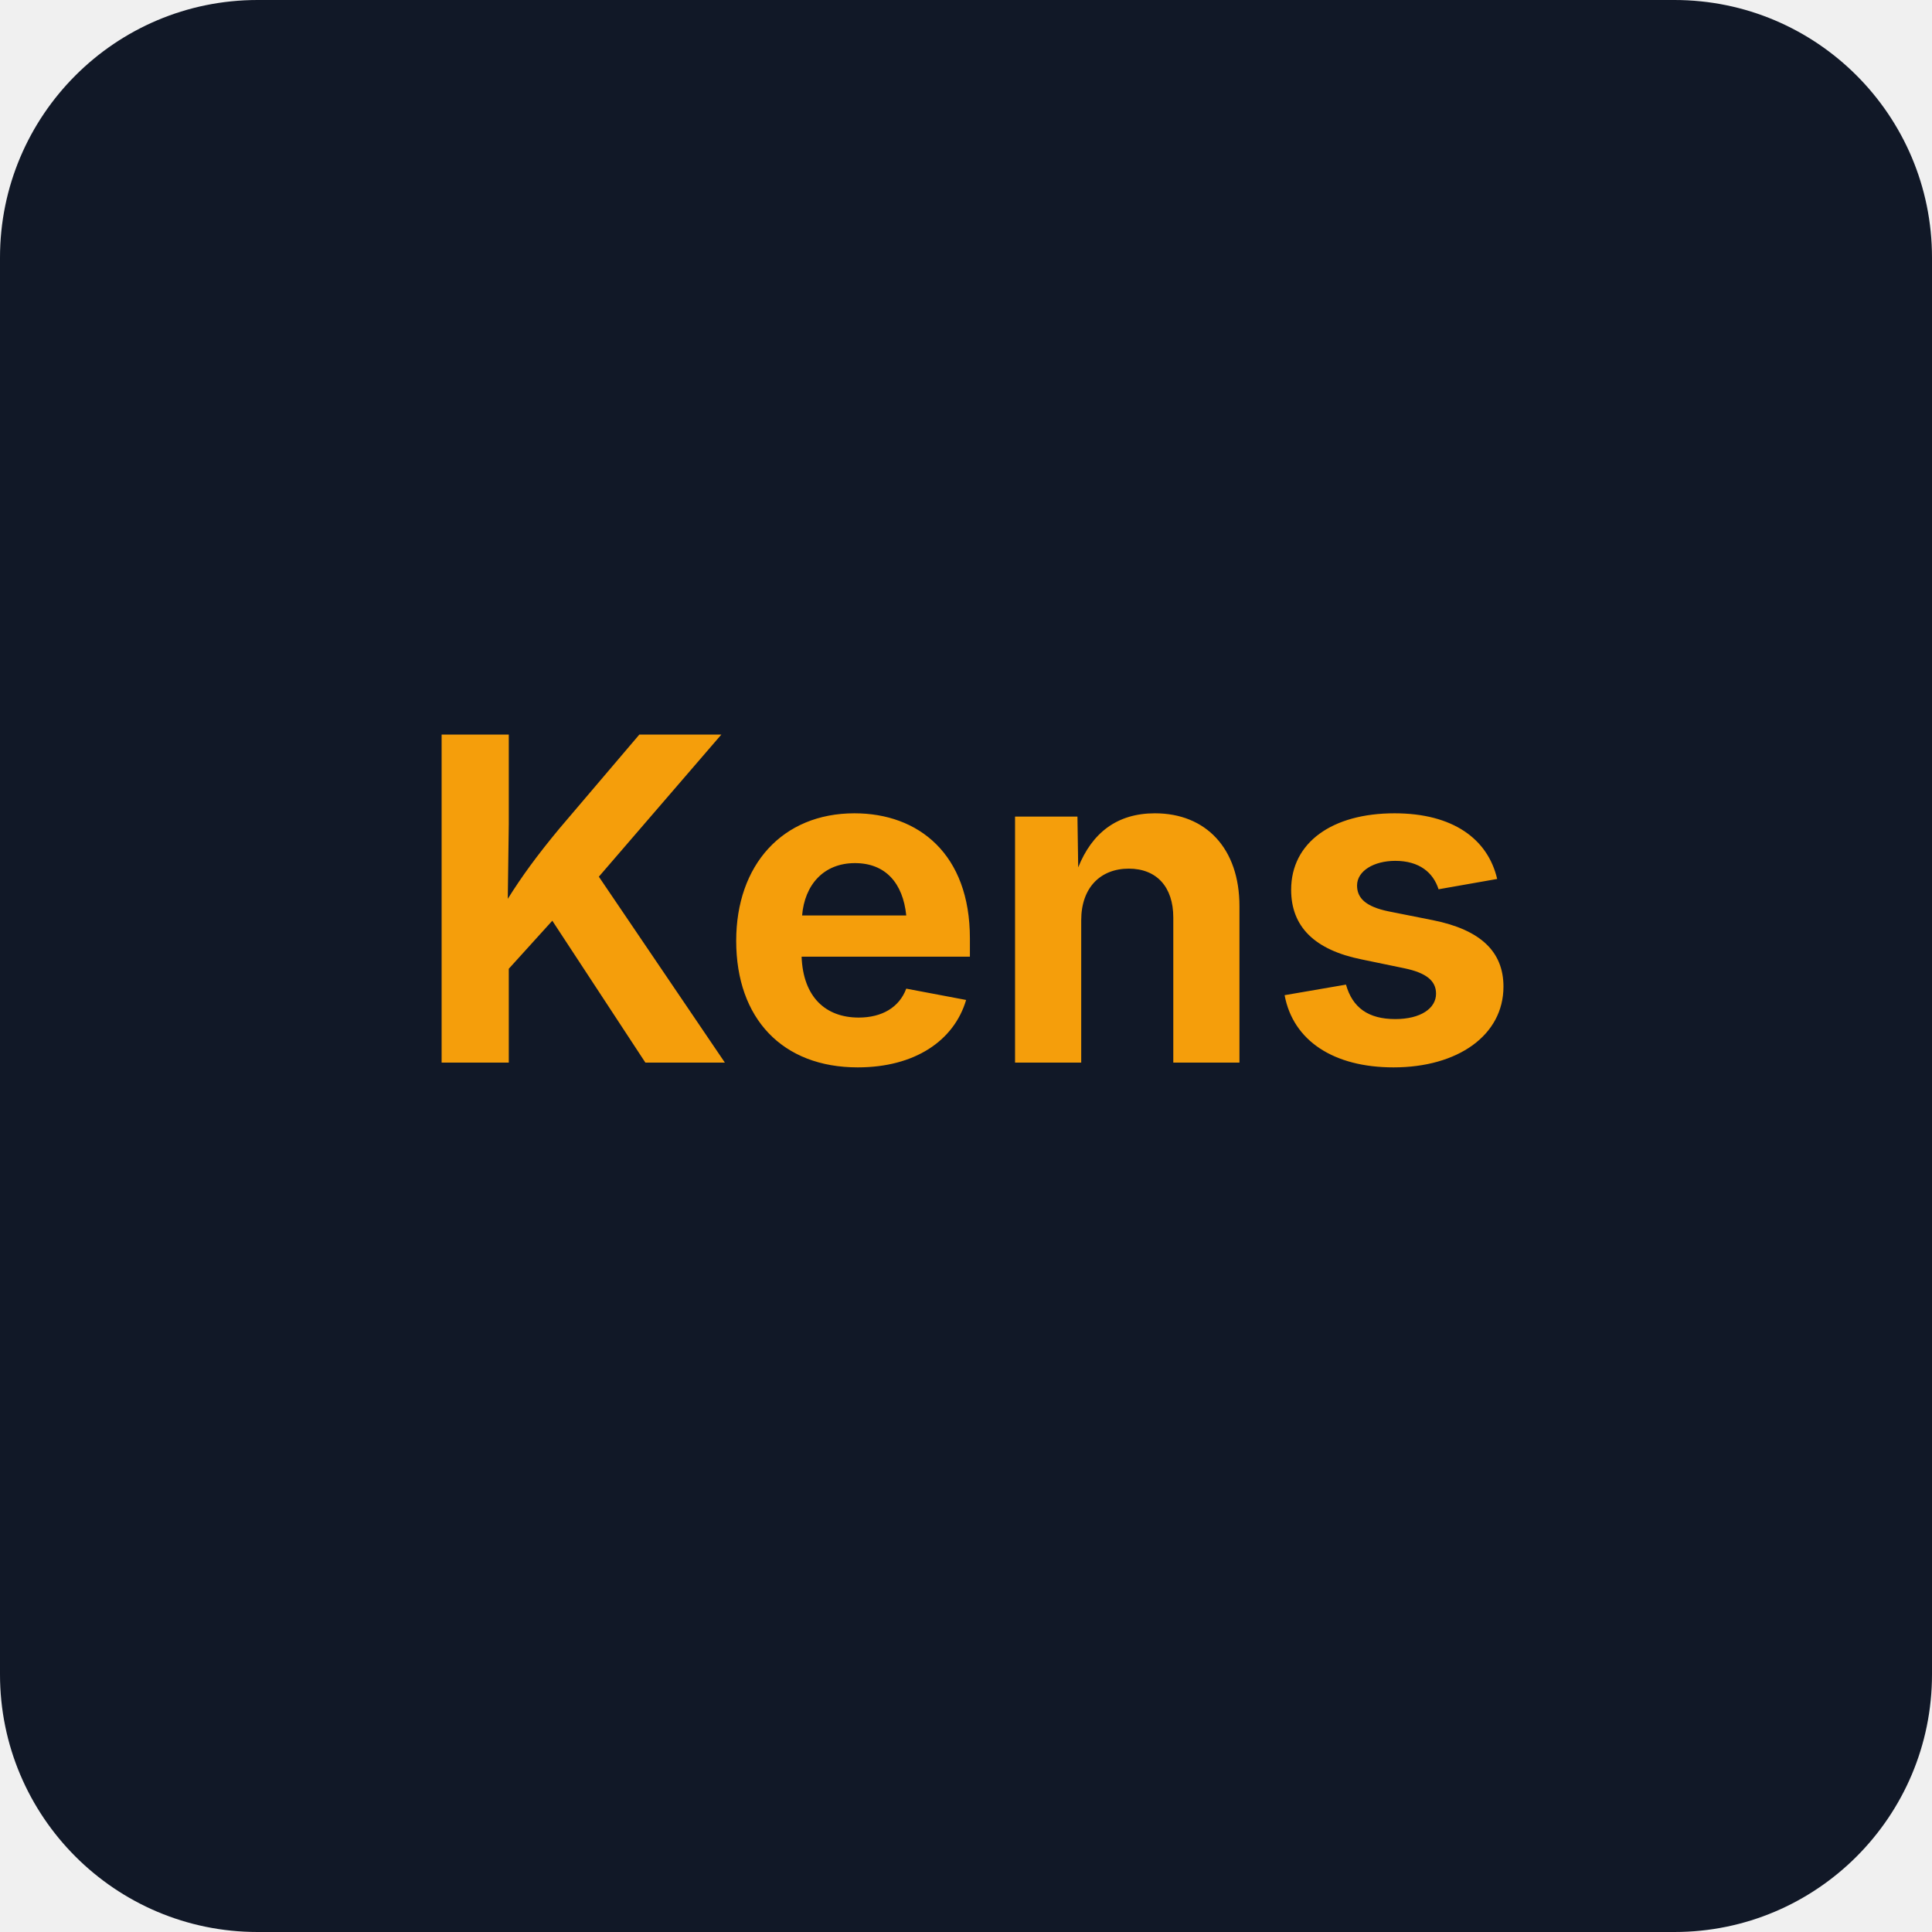
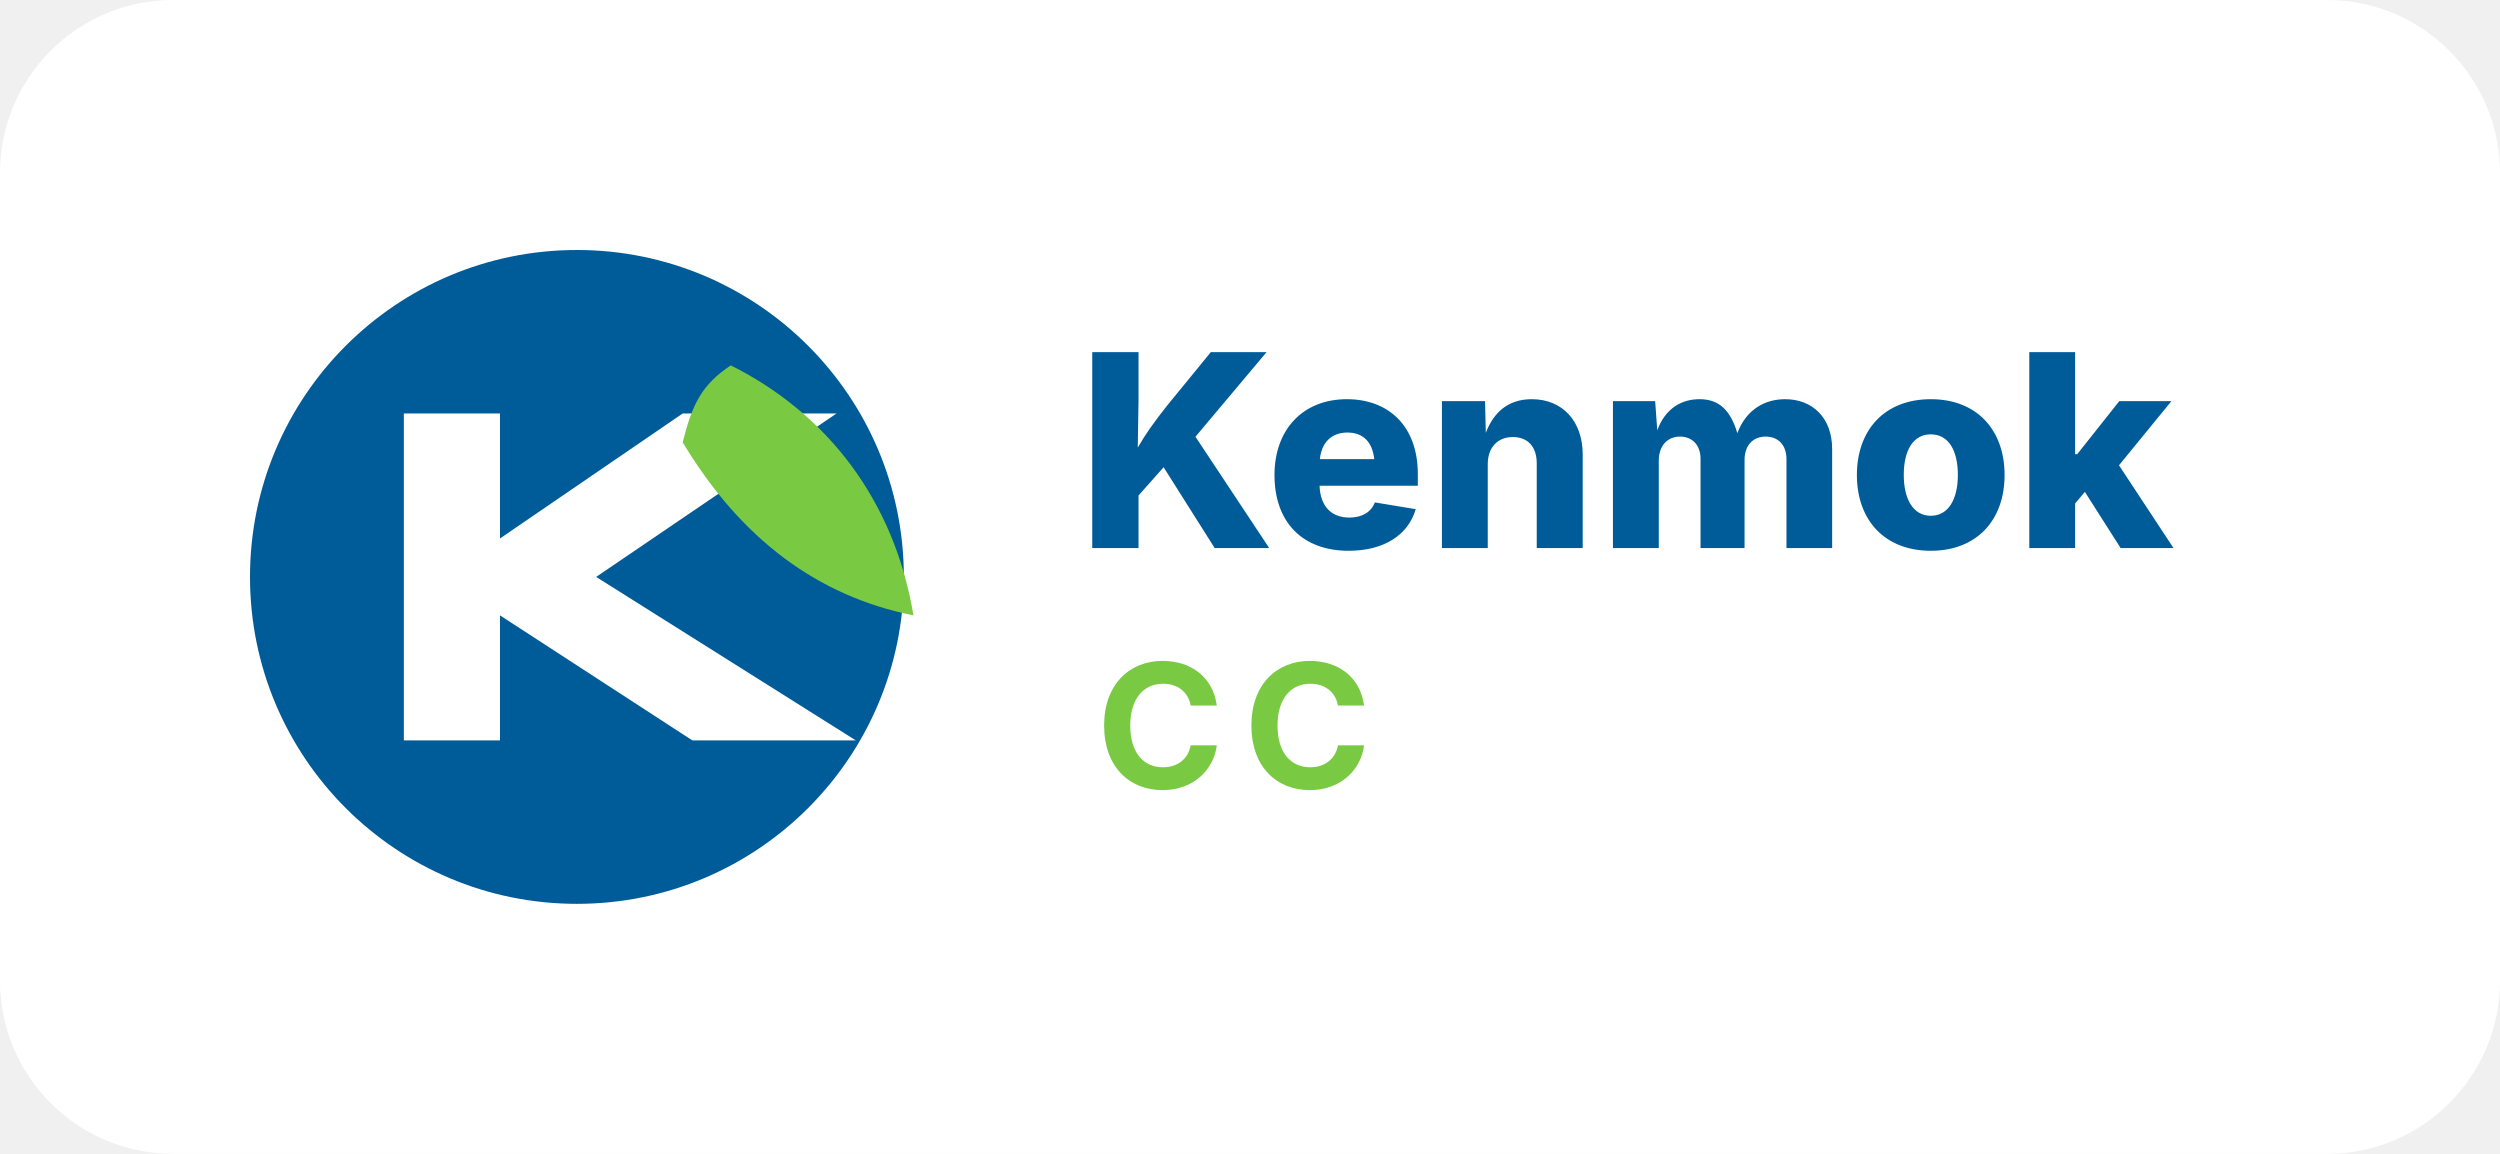
- <svg xmlns="http://www.w3.org/2000/svg" width="120" height="120" viewBox="0 0 120 120">
-   <rect width="100%" height="100%" fill="#111827" rx="16" />
-   <text x="50%" y="55%" font-family="Inter, Arial, sans-serif" font-size="28" fill="#F59E0B" font-weight="700" text-anchor="middle" alignment-baseline="middle">Kens</text>
+ <svg xmlns="http://www.w3.org/2000/svg" width="260" height="120" viewBox="0 0 260 120" role="img" aria-labelledby="title">
+   <rect width="260" height="120" rx="18" fill="#FFFFFF" />
+   <circle cx="60" cy="60" r="34" fill="#005C99" />
+   <path d="M42 77V43h10v13l19-13h16L62 60l27 17H72L52 64v13H42Z" fill="#FFFFFF" />
+   <path d="M76 38c10 5 17 14 19 26-10-2-18-8-24-18 1-4 2-6 5-8Z" fill="#7AC943" />
+   <text x="112" y="57" font-family="Poppins, Inter, Arial, sans-serif" font-size="28" font-weight="800" fill="#005C99">Kenmok</text>
+   <text x="114" y="82" font-family="Inter, Arial, sans-serif" font-size="18" font-weight="700" fill="#7AC943" letter-spacing="2">CC</text>
</svg>
